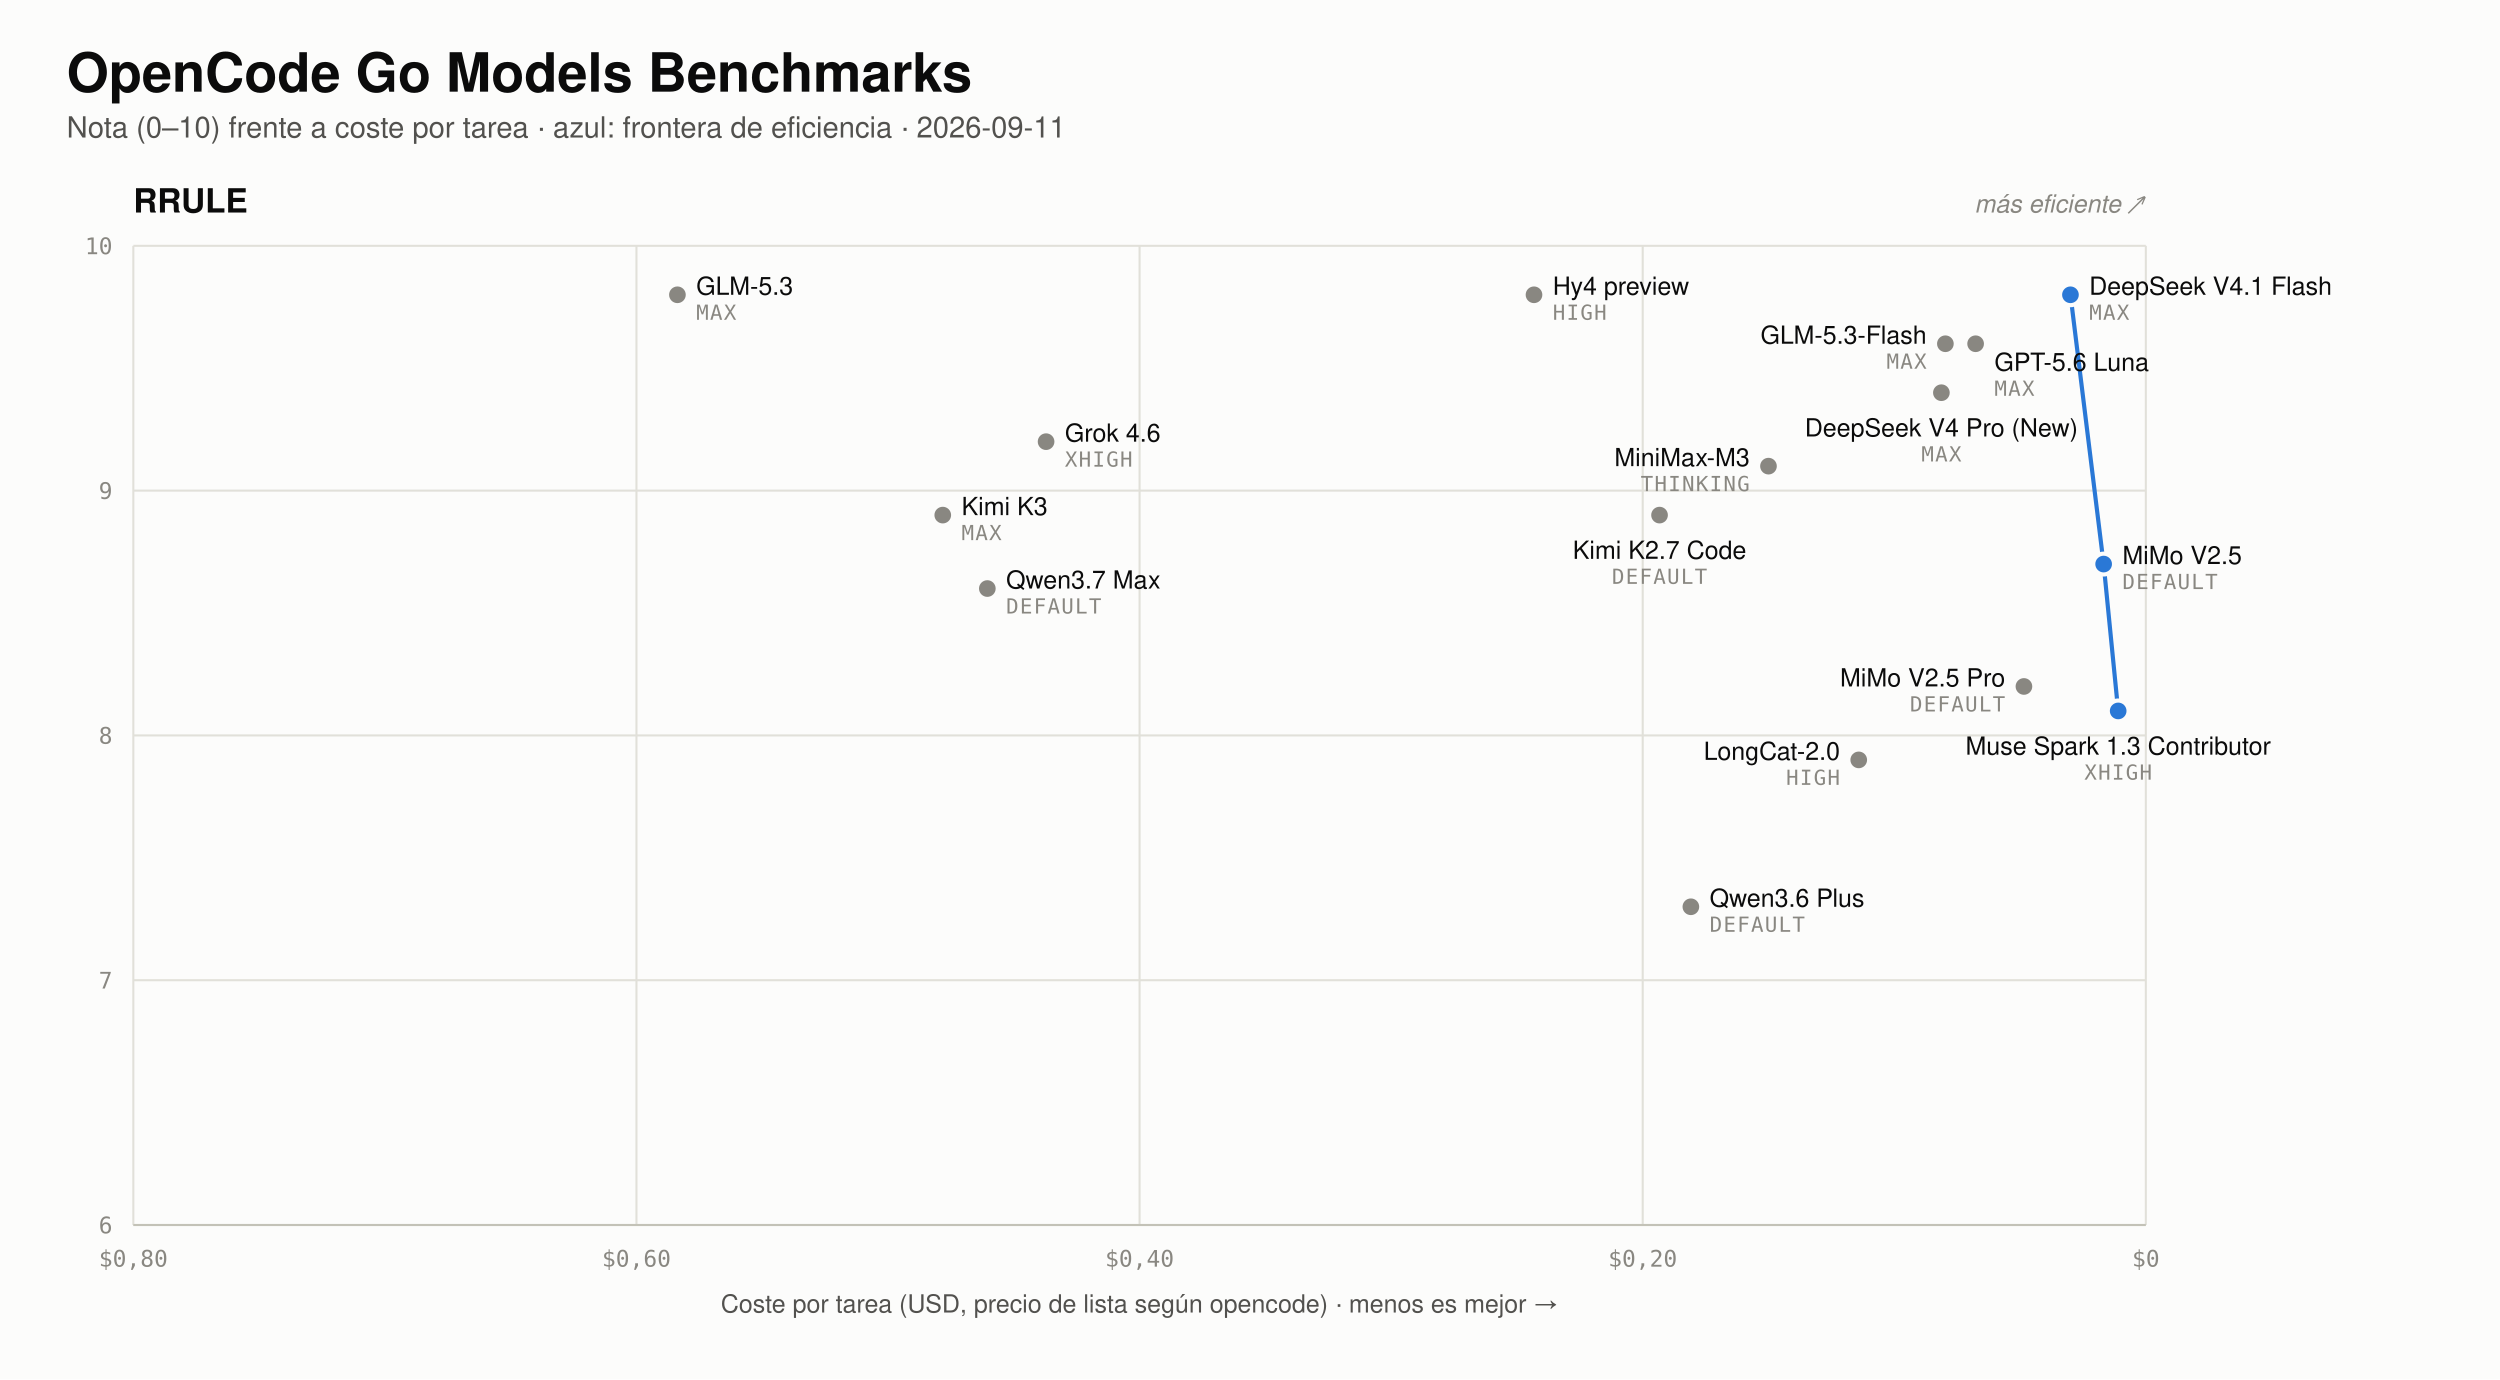
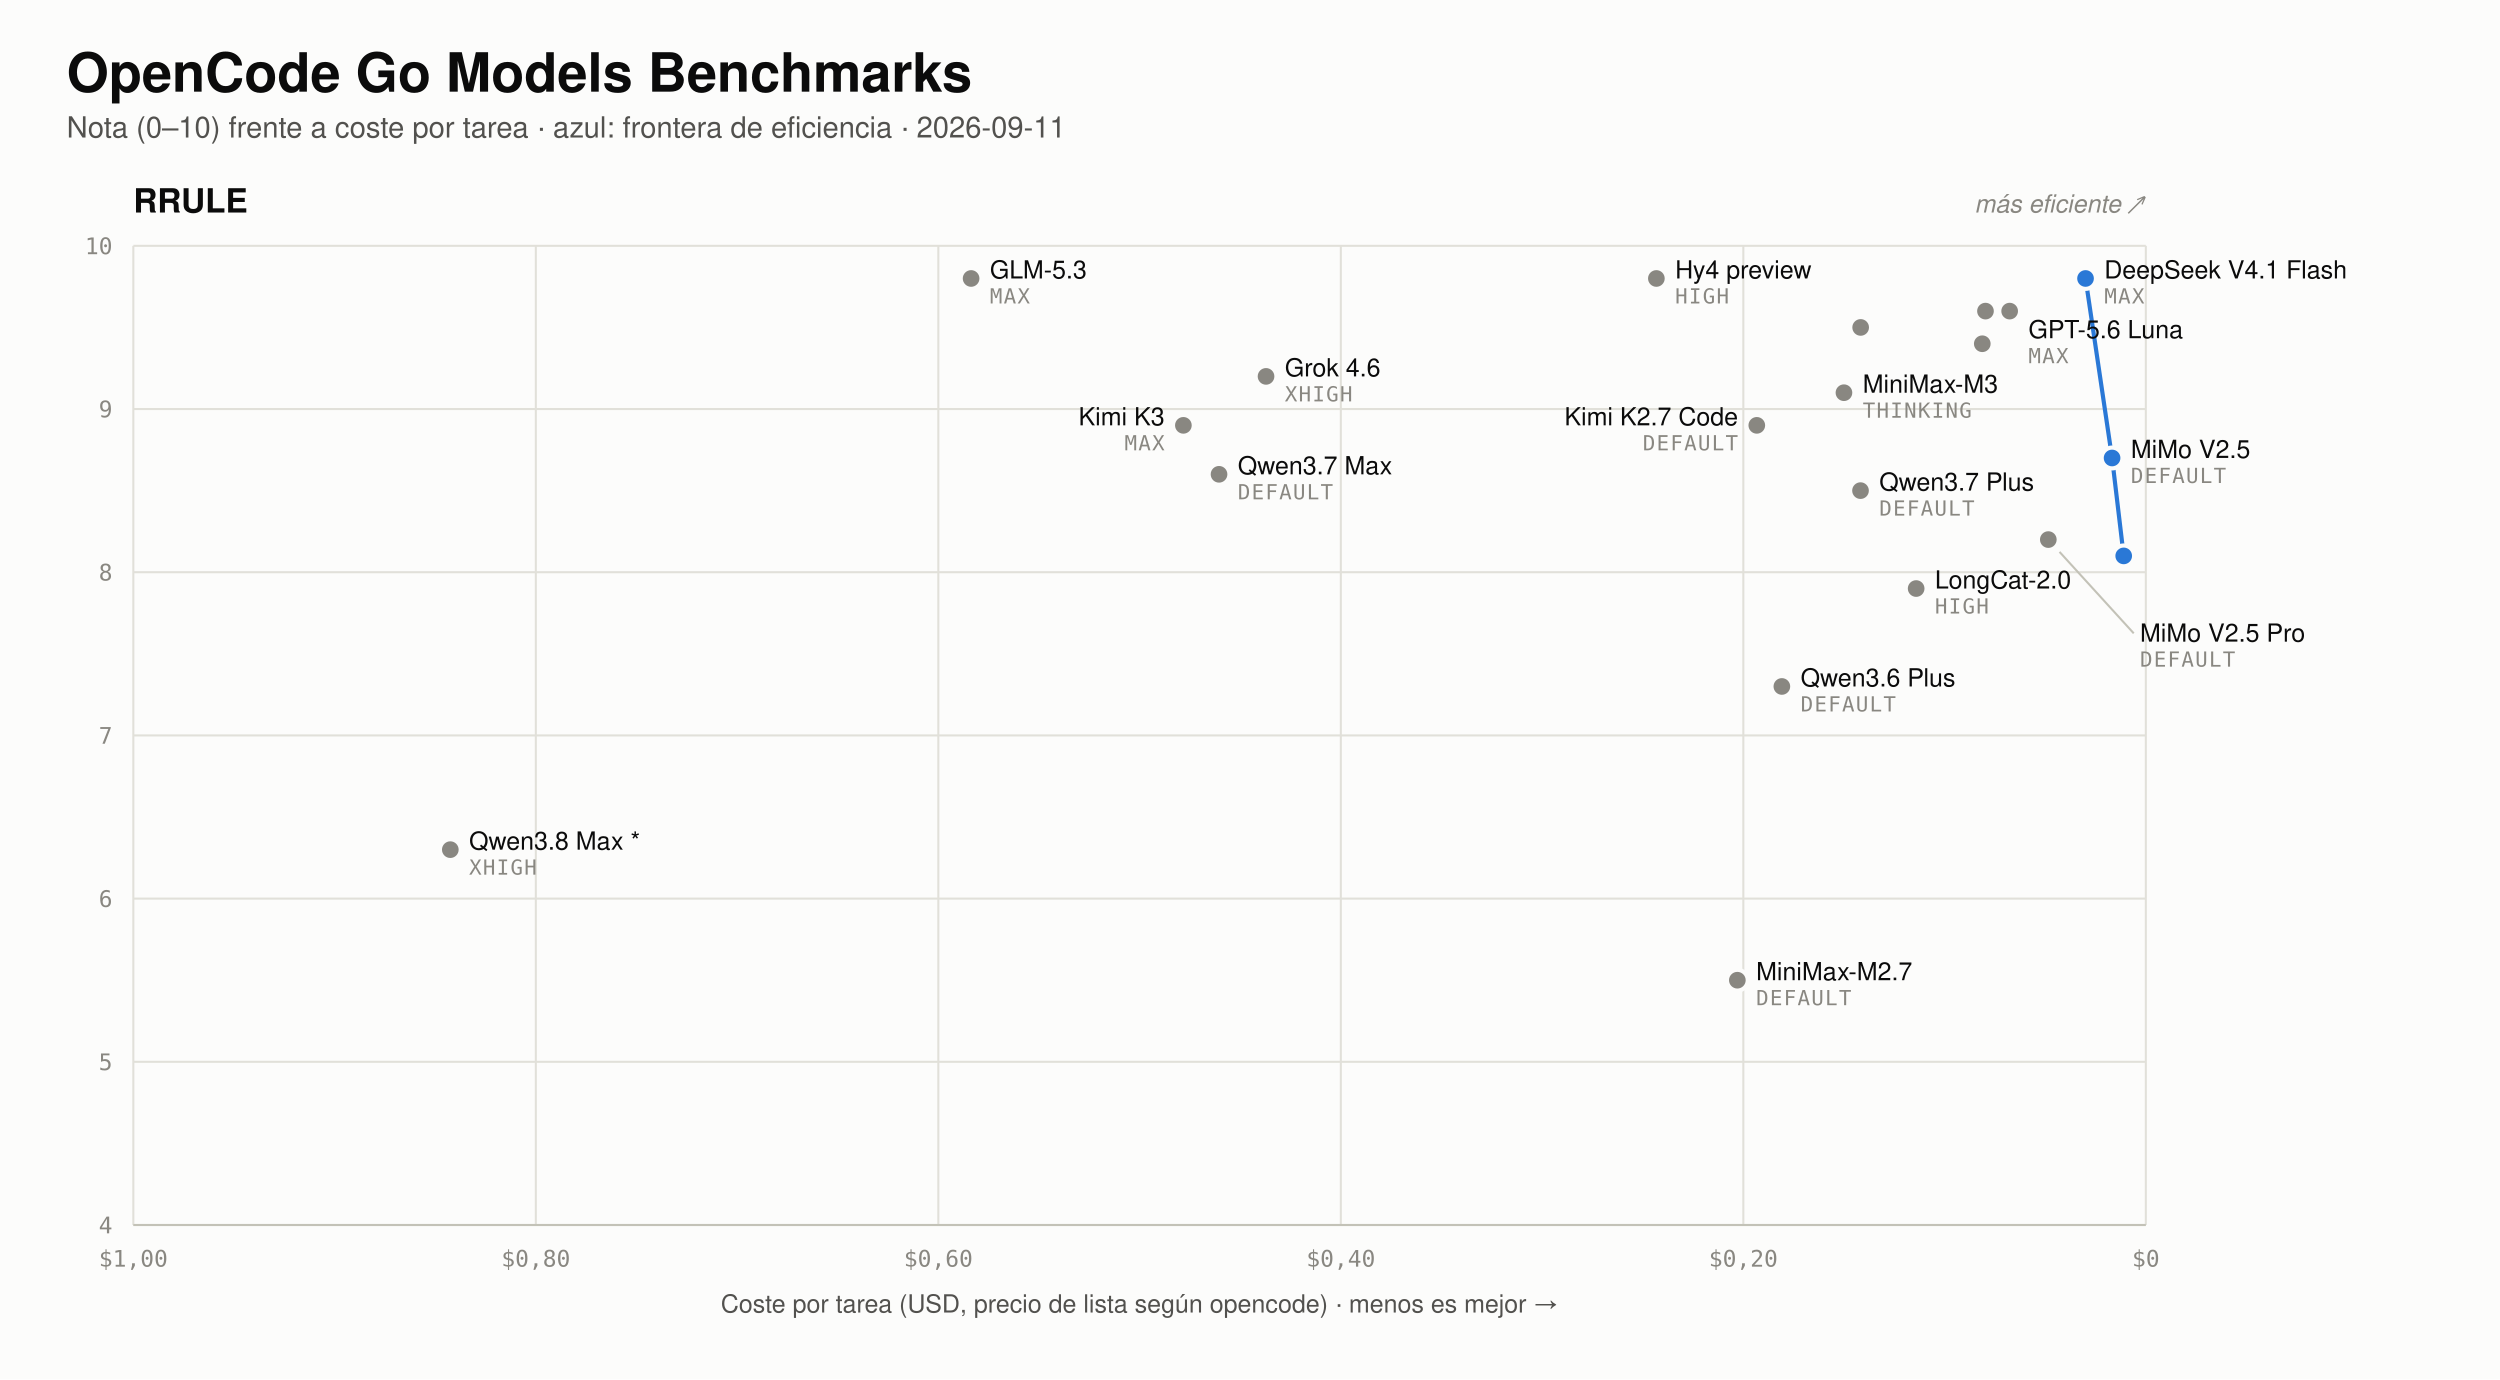
<svg xmlns="http://www.w3.org/2000/svg" viewBox="0 0 1200 662" width="1200" height="662" font-family="-apple-system, BlinkMacSystemFont, 'Segoe UI', Helvetica, Arial, sans-serif">
  <rect width="1200" height="662" fill="#fcfcfb" />
  <text x="32" y="44" fill="#0b0b0b" font-size="26" font-weight="600">OpenCode Go Models Benchmarks</text>
  <text x="32" y="66" fill="#52514e" font-size="14">Nota (0–10) frente a coste por tarea · azul: frontera de eficiencia · 2026-09-11</text>
  <text x="64" y="102" fill="#0b0b0b" font-size="16" font-weight="600">RRULE</text>
  <text x="1030" y="102" fill="#898781" font-size="12" font-style="italic" text-anchor="end">más eficiente ↗</text>
  <line x1="64" x2="1030" y1="588" y2="588" stroke="#e1e0d9" />
-   <text x="54" y="592" fill="#898781" font-size="11" font-family="ui-monospace, SFMono-Regular, Menlo, Consolas, monospace" text-anchor="end">6</text>
-   <line x1="64" x2="1030" y1="470.5" y2="470.5" stroke="#e1e0d9" />
-   <text x="54" y="474.5" fill="#898781" font-size="11" font-family="ui-monospace, SFMono-Regular, Menlo, Consolas, monospace" text-anchor="end">7</text>
+   <text x="54" y="592" fill="#898781" font-size="11" font-family="ui-monospace, SFMono-Regular, Menlo, Consolas, monospace" text-anchor="end">4</text>
+   <line x1="64" x2="1030" y1="509.667" y2="509.667" stroke="#e1e0d9" />
+   <text x="54" y="513.667" fill="#898781" font-size="11" font-family="ui-monospace, SFMono-Regular, Menlo, Consolas, monospace" text-anchor="end">5</text>
+   <line x1="64" x2="1030" y1="431.333" y2="431.333" stroke="#e1e0d9" />
+   <text x="54" y="435.333" fill="#898781" font-size="11" font-family="ui-monospace, SFMono-Regular, Menlo, Consolas, monospace" text-anchor="end">6</text>
  <line x1="64" x2="1030" y1="353" y2="353" stroke="#e1e0d9" />
-   <text x="54" y="357" fill="#898781" font-size="11" font-family="ui-monospace, SFMono-Regular, Menlo, Consolas, monospace" text-anchor="end">8</text>
-   <line x1="64" x2="1030" y1="235.5" y2="235.5" stroke="#e1e0d9" />
-   <text x="54" y="239.5" fill="#898781" font-size="11" font-family="ui-monospace, SFMono-Regular, Menlo, Consolas, monospace" text-anchor="end">9</text>
+   <text x="54" y="357" fill="#898781" font-size="11" font-family="ui-monospace, SFMono-Regular, Menlo, Consolas, monospace" text-anchor="end">7</text>
+   <line x1="64" x2="1030" y1="274.667" y2="274.667" stroke="#e1e0d9" />
+   <text x="54" y="278.667" fill="#898781" font-size="11" font-family="ui-monospace, SFMono-Regular, Menlo, Consolas, monospace" text-anchor="end">8</text>
+   <line x1="64" x2="1030" y1="196.333" y2="196.333" stroke="#e1e0d9" />
+   <text x="54" y="200.333" fill="#898781" font-size="11" font-family="ui-monospace, SFMono-Regular, Menlo, Consolas, monospace" text-anchor="end">9</text>
  <line x1="64" x2="1030" y1="118" y2="118" stroke="#e1e0d9" />
  <text x="54" y="122" fill="#898781" font-size="11" font-family="ui-monospace, SFMono-Regular, Menlo, Consolas, monospace" text-anchor="end">10</text>
  <line x1="1030" x2="1030" y1="118" y2="588" stroke="#e1e0d9" />
  <text x="1030" y="608" fill="#898781" font-size="11" font-family="ui-monospace, SFMono-Regular, Menlo, Consolas, monospace" text-anchor="middle">$0</text>
-   <line x1="788.5" x2="788.5" y1="118" y2="588" stroke="#e1e0d9" />
-   <text x="788.5" y="608" fill="#898781" font-size="11" font-family="ui-monospace, SFMono-Regular, Menlo, Consolas, monospace" text-anchor="middle">$0,20</text>
-   <line x1="547" x2="547" y1="118" y2="588" stroke="#e1e0d9" />
-   <text x="547" y="608" fill="#898781" font-size="11" font-family="ui-monospace, SFMono-Regular, Menlo, Consolas, monospace" text-anchor="middle">$0,40</text>
-   <line x1="305.5" x2="305.5" y1="118" y2="588" stroke="#e1e0d9" />
-   <text x="305.5" y="608" fill="#898781" font-size="11" font-family="ui-monospace, SFMono-Regular, Menlo, Consolas, monospace" text-anchor="middle">$0,60</text>
+   <line x1="836.8" x2="836.8" y1="118" y2="588" stroke="#e1e0d9" />
+   <text x="836.8" y="608" fill="#898781" font-size="11" font-family="ui-monospace, SFMono-Regular, Menlo, Consolas, monospace" text-anchor="middle">$0,20</text>
+   <line x1="643.6" x2="643.6" y1="118" y2="588" stroke="#e1e0d9" />
+   <text x="643.6" y="608" fill="#898781" font-size="11" font-family="ui-monospace, SFMono-Regular, Menlo, Consolas, monospace" text-anchor="middle">$0,40</text>
+   <line x1="450.4" x2="450.4" y1="118" y2="588" stroke="#e1e0d9" />
+   <text x="450.4" y="608" fill="#898781" font-size="11" font-family="ui-monospace, SFMono-Regular, Menlo, Consolas, monospace" text-anchor="middle">$0,60</text>
+   <line x1="257.2" x2="257.2" y1="118" y2="588" stroke="#e1e0d9" />
+   <text x="257.2" y="608" fill="#898781" font-size="11" font-family="ui-monospace, SFMono-Regular, Menlo, Consolas, monospace" text-anchor="middle">$0,80</text>
  <line x1="64" x2="64" y1="118" y2="588" stroke="#e1e0d9" />
-   <text x="64" y="608" fill="#898781" font-size="11" font-family="ui-monospace, SFMono-Regular, Menlo, Consolas, monospace" text-anchor="middle">$0,80</text>
+   <text x="64" y="608" fill="#898781" font-size="11" font-family="ui-monospace, SFMono-Regular, Menlo, Consolas, monospace" text-anchor="middle">$1,00</text>
  <line x1="64" x2="1030" y1="588" y2="588" stroke="#c3c2b7" />
  <text x="547" y="630" fill="#52514e" font-size="12" text-anchor="middle">Coste por tarea (USD, precio de lista según opencode) · menos es mejor →</text>
-   <polyline points="1016.725,341.25 1009.749,270.75 993.817,141.5" fill="none" stroke="#2a78d6" stroke-width="2" stroke-linejoin="round" />
-   <circle cx="736.321" cy="141.5" r="5" fill="#898781" stroke="#fcfcfb" stroke-width="2" />
-   <circle cx="325.163" cy="141.5" r="5" fill="#898781" stroke="#fcfcfb" stroke-width="2" />
-   <circle cx="948.296" cy="165" r="5" fill="#898781" stroke="#fcfcfb" stroke-width="2" />
-   <circle cx="933.784" cy="165" r="5" fill="#898781" stroke="#fcfcfb" stroke-width="2" />
-   <circle cx="931.867" cy="188.5" r="5" fill="#898781" stroke="#fcfcfb" stroke-width="2" />
-   <circle cx="502.12" cy="212" r="5" fill="#898781" stroke="#fcfcfb" stroke-width="2" />
-   <circle cx="848.87" cy="223.75" r="5" fill="#898781" stroke="#fcfcfb" stroke-width="2" />
-   <circle cx="796.578" cy="247.25" r="5" fill="#898781" stroke="#fcfcfb" stroke-width="2" />
-   <circle cx="452.527" cy="247.25" r="5" fill="#898781" stroke="#fcfcfb" stroke-width="2" />
-   <circle cx="473.92" cy="282.5" r="5" fill="#898781" stroke="#fcfcfb" stroke-width="2" />
-   <circle cx="971.487" cy="329.5" r="5" fill="#898781" stroke="#fcfcfb" stroke-width="2" />
-   <circle cx="892.193" cy="364.75" r="5" fill="#898781" stroke="#fcfcfb" stroke-width="2" />
-   <circle cx="811.619" cy="435.25" r="5" fill="#898781" stroke="#fcfcfb" stroke-width="2" />
-   <circle cx="993.817" cy="141.5" r="5" fill="#2a78d6" stroke="#fcfcfb" stroke-width="2" />
-   <circle cx="1009.749" cy="270.75" r="5" fill="#2a78d6" stroke="#fcfcfb" stroke-width="2" />
-   <circle cx="1016.725" cy="341.25" r="5" fill="#2a78d6" stroke="#fcfcfb" stroke-width="2" />
-   <text x="1002.817" y="141.5" fill="#0b0b0b" font-size="12" font-weight="500" text-anchor="start">DeepSeek V4.1 Flash</text>
-   <text x="1002.817" y="153.5" fill="#898781" font-size="10" font-family="ui-monospace, SFMono-Regular, Menlo, Consolas, monospace" letter-spacing="0.6" text-anchor="start">MAX</text>
-   <text x="1018.749" y="270.75" fill="#0b0b0b" font-size="12" font-weight="500" text-anchor="start">MiMo V2.5</text>
-   <text x="1018.749" y="282.75" fill="#898781" font-size="10" font-family="ui-monospace, SFMono-Regular, Menlo, Consolas, monospace" letter-spacing="0.6" text-anchor="start">DEFAULT</text>
-   <text x="1016.725" y="362.25" fill="#0b0b0b" font-size="12" font-weight="500" text-anchor="middle">Muse Spark 1.3 Contributor</text>
-   <text x="1016.725" y="374.25" fill="#898781" font-size="10" font-family="ui-monospace, SFMono-Regular, Menlo, Consolas, monospace" letter-spacing="0.6" text-anchor="middle">XHIGH</text>
-   <text x="745.321" y="141.5" fill="#0b0b0b" font-size="12" font-weight="500" text-anchor="start">Hy4 preview</text>
-   <text x="745.321" y="153.5" fill="#898781" font-size="10" font-family="ui-monospace, SFMono-Regular, Menlo, Consolas, monospace" letter-spacing="0.6" text-anchor="start">HIGH</text>
-   <text x="334.163" y="141.5" fill="#0b0b0b" font-size="12" font-weight="500" text-anchor="start">GLM-5.3</text>
-   <text x="334.163" y="153.5" fill="#898781" font-size="10" font-family="ui-monospace, SFMono-Regular, Menlo, Consolas, monospace" letter-spacing="0.6" text-anchor="start">MAX</text>
-   <text x="957.296" y="178" fill="#0b0b0b" font-size="12" font-weight="500" text-anchor="start">GPT-5.6 Luna</text>
-   <text x="957.296" y="190" fill="#898781" font-size="10" font-family="ui-monospace, SFMono-Regular, Menlo, Consolas, monospace" letter-spacing="0.6" text-anchor="start">MAX</text>
-   <text x="924.784" y="165" fill="#0b0b0b" font-size="12" font-weight="500" text-anchor="end">GLM-5.3-Flash</text>
-   <text x="924.784" y="177" fill="#898781" font-size="10" font-family="ui-monospace, SFMono-Regular, Menlo, Consolas, monospace" letter-spacing="0.6" text-anchor="end">MAX</text>
-   <text x="931.867" y="209.5" fill="#0b0b0b" font-size="12" font-weight="500" text-anchor="middle">DeepSeek V4 Pro (New)</text>
-   <text x="931.867" y="221.5" fill="#898781" font-size="10" font-family="ui-monospace, SFMono-Regular, Menlo, Consolas, monospace" letter-spacing="0.6" text-anchor="middle">MAX</text>
-   <text x="511.12" y="212" fill="#0b0b0b" font-size="12" font-weight="500" text-anchor="start">Grok 4.6</text>
-   <text x="511.12" y="224" fill="#898781" font-size="10" font-family="ui-monospace, SFMono-Regular, Menlo, Consolas, monospace" letter-spacing="0.6" text-anchor="start">XHIGH</text>
-   <text x="839.87" y="223.75" fill="#0b0b0b" font-size="12" font-weight="500" text-anchor="end">MiniMax-M3</text>
-   <text x="839.87" y="235.75" fill="#898781" font-size="10" font-family="ui-monospace, SFMono-Regular, Menlo, Consolas, monospace" letter-spacing="0.6" text-anchor="end">THINKING</text>
-   <text x="796.578" y="268.25" fill="#0b0b0b" font-size="12" font-weight="500" text-anchor="middle">Kimi K2.7 Code</text>
-   <text x="796.578" y="280.25" fill="#898781" font-size="10" font-family="ui-monospace, SFMono-Regular, Menlo, Consolas, monospace" letter-spacing="0.6" text-anchor="middle">DEFAULT</text>
-   <text x="461.527" y="247.25" fill="#0b0b0b" font-size="12" font-weight="500" text-anchor="start">Kimi K3</text>
-   <text x="461.527" y="259.25" fill="#898781" font-size="10" font-family="ui-monospace, SFMono-Regular, Menlo, Consolas, monospace" letter-spacing="0.6" text-anchor="start">MAX</text>
-   <text x="482.92" y="282.5" fill="#0b0b0b" font-size="12" font-weight="500" text-anchor="start">Qwen3.7 Max</text>
-   <text x="482.92" y="294.5" fill="#898781" font-size="10" font-family="ui-monospace, SFMono-Regular, Menlo, Consolas, monospace" letter-spacing="0.6" text-anchor="start">DEFAULT</text>
-   <text x="962.487" y="329.5" fill="#0b0b0b" font-size="12" font-weight="500" text-anchor="end">MiMo V2.5 Pro</text>
-   <text x="962.487" y="341.5" fill="#898781" font-size="10" font-family="ui-monospace, SFMono-Regular, Menlo, Consolas, monospace" letter-spacing="0.6" text-anchor="end">DEFAULT</text>
-   <text x="883.193" y="364.75" fill="#0b0b0b" font-size="12" font-weight="500" text-anchor="end">LongCat-2.0</text>
-   <text x="883.193" y="376.75" fill="#898781" font-size="10" font-family="ui-monospace, SFMono-Regular, Menlo, Consolas, monospace" letter-spacing="0.6" text-anchor="end">HIGH</text>
-   <text x="820.619" y="435.25" fill="#0b0b0b" font-size="12" font-weight="500" text-anchor="start">Qwen3.6 Plus</text>
-   <text x="820.619" y="447.25" fill="#898781" font-size="10" font-family="ui-monospace, SFMono-Regular, Menlo, Consolas, monospace" letter-spacing="0.6" text-anchor="start">DEFAULT</text>
+   <polyline points="1019.38,266.833 1013.799,219.833 1001.054,133.667" fill="none" stroke="#2a78d6" stroke-width="2" stroke-linejoin="round" />
+   <circle cx="795.057" cy="133.667" r="5" fill="#898781" stroke="#fcfcfb" stroke-width="2" />
+   <circle cx="466.13" cy="133.667" r="5" fill="#898781" stroke="#fcfcfb" stroke-width="2" />
+   <circle cx="964.637" cy="149.333" r="5" fill="#898781" stroke="#fcfcfb" stroke-width="2" />
+   <circle cx="953.027" cy="149.333" r="5" fill="#898781" stroke="#fcfcfb" stroke-width="2" />
+   <circle cx="893.118" cy="157.167" r="5" fill="#898781" stroke="#fcfcfb" stroke-width="2" />
+   <circle cx="951.494" cy="165" r="5" fill="#898781" stroke="#fcfcfb" stroke-width="2" />
+   <circle cx="607.696" cy="180.667" r="5" fill="#898781" stroke="#fcfcfb" stroke-width="2" />
+   <circle cx="885.096" cy="188.5" r="5" fill="#898781" stroke="#fcfcfb" stroke-width="2" />
+   <circle cx="843.263" cy="204.167" r="5" fill="#898781" stroke="#fcfcfb" stroke-width="2" />
+   <circle cx="568.022" cy="204.167" r="5" fill="#898781" stroke="#fcfcfb" stroke-width="2" />
+   <circle cx="585.136" cy="227.667" r="5" fill="#898781" stroke="#fcfcfb" stroke-width="2" />
+   <circle cx="893.047" cy="235.5" r="5" fill="#898781" stroke="#fcfcfb" stroke-width="2" />
+   <circle cx="983.19" cy="259" r="5" fill="#898781" stroke="#fcfcfb" stroke-width="2" />
+   <circle cx="919.754" cy="282.5" r="5" fill="#898781" stroke="#fcfcfb" stroke-width="2" />
+   <circle cx="855.295" cy="329.5" r="5" fill="#898781" stroke="#fcfcfb" stroke-width="2" />
+   <circle cx="216.151" cy="407.833" r="5" fill="#898781" stroke="#fcfcfb" stroke-width="2" />
+   <circle cx="833.925" cy="470.5" r="5" fill="#898781" stroke="#fcfcfb" stroke-width="2" />
+   <circle cx="1001.054" cy="133.667" r="5" fill="#2a78d6" stroke="#fcfcfb" stroke-width="2" />
+   <circle cx="1013.799" cy="219.833" r="5" fill="#2a78d6" stroke="#fcfcfb" stroke-width="2" />
+   <circle cx="1019.38" cy="266.833" r="5" fill="#2a78d6" stroke="#fcfcfb" stroke-width="2" />
+   <text x="1010.054" y="133.667" fill="#0b0b0b" font-size="12" font-weight="500" text-anchor="start">DeepSeek V4.1 Flash</text>
+   <text x="1010.054" y="145.667" fill="#898781" font-size="10" font-family="ui-monospace, SFMono-Regular, Menlo, Consolas, monospace" letter-spacing="0.6" text-anchor="start">MAX</text>
+   <text x="1022.799" y="219.833" fill="#0b0b0b" font-size="12" font-weight="500" text-anchor="start">MiMo V2.5</text>
+   <text x="1022.799" y="231.833" fill="#898781" font-size="10" font-family="ui-monospace, SFMono-Regular, Menlo, Consolas, monospace" letter-spacing="0.6" text-anchor="start">DEFAULT</text>
+   <text x="804.057" y="133.667" fill="#0b0b0b" font-size="12" font-weight="500" text-anchor="start">Hy4 preview</text>
+   <text x="804.057" y="145.667" fill="#898781" font-size="10" font-family="ui-monospace, SFMono-Regular, Menlo, Consolas, monospace" letter-spacing="0.6" text-anchor="start">HIGH</text>
+   <text x="475.13" y="133.667" fill="#0b0b0b" font-size="12" font-weight="500" text-anchor="start">GLM-5.3</text>
+   <text x="475.13" y="145.667" fill="#898781" font-size="10" font-family="ui-monospace, SFMono-Regular, Menlo, Consolas, monospace" letter-spacing="0.6" text-anchor="start">MAX</text>
+   <text x="973.637" y="162.333" fill="#0b0b0b" font-size="12" font-weight="500" text-anchor="start">GPT-5.6 Luna</text>
+   <text x="973.637" y="174.333" fill="#898781" font-size="10" font-family="ui-monospace, SFMono-Regular, Menlo, Consolas, monospace" letter-spacing="0.6" text-anchor="start">MAX</text>
+   <text x="616.696" y="180.667" fill="#0b0b0b" font-size="12" font-weight="500" text-anchor="start">Grok 4.6</text>
+   <text x="616.696" y="192.667" fill="#898781" font-size="10" font-family="ui-monospace, SFMono-Regular, Menlo, Consolas, monospace" letter-spacing="0.6" text-anchor="start">XHIGH</text>
+   <text x="894.096" y="188.5" fill="#0b0b0b" font-size="12" font-weight="500" text-anchor="start">MiniMax-M3</text>
+   <text x="894.096" y="200.5" fill="#898781" font-size="10" font-family="ui-monospace, SFMono-Regular, Menlo, Consolas, monospace" letter-spacing="0.6" text-anchor="start">THINKING</text>
+   <text x="834.263" y="204.167" fill="#0b0b0b" font-size="12" font-weight="500" text-anchor="end">Kimi K2.7 Code</text>
+   <text x="834.263" y="216.167" fill="#898781" font-size="10" font-family="ui-monospace, SFMono-Regular, Menlo, Consolas, monospace" letter-spacing="0.6" text-anchor="end">DEFAULT</text>
+   <text x="559.022" y="204.167" fill="#0b0b0b" font-size="12" font-weight="500" text-anchor="end">Kimi K3</text>
+   <text x="559.022" y="216.167" fill="#898781" font-size="10" font-family="ui-monospace, SFMono-Regular, Menlo, Consolas, monospace" letter-spacing="0.6" text-anchor="end">MAX</text>
+   <text x="594.136" y="227.667" fill="#0b0b0b" font-size="12" font-weight="500" text-anchor="start">Qwen3.7 Max</text>
+   <text x="594.136" y="239.667" fill="#898781" font-size="10" font-family="ui-monospace, SFMono-Regular, Menlo, Consolas, monospace" letter-spacing="0.6" text-anchor="start">DEFAULT</text>
+   <text x="902.047" y="235.5" fill="#0b0b0b" font-size="12" font-weight="500" text-anchor="start">Qwen3.7 Plus</text>
+   <text x="902.047" y="247.5" fill="#898781" font-size="10" font-family="ui-monospace, SFMono-Regular, Menlo, Consolas, monospace" letter-spacing="0.6" text-anchor="start">DEFAULT</text>
+   <line x1="988.577" y1="264.914" x2="1024.19" y2="304" stroke="#c3c2b7" />
+   <text x="1027.19" y="308" fill="#0b0b0b" font-size="12" font-weight="500" text-anchor="start">MiMo V2.5 Pro</text>
+   <text x="1027.19" y="320" fill="#898781" font-size="10" font-family="ui-monospace, SFMono-Regular, Menlo, Consolas, monospace" letter-spacing="0.6" text-anchor="start">DEFAULT</text>
+   <text x="928.754" y="282.5" fill="#0b0b0b" font-size="12" font-weight="500" text-anchor="start">LongCat-2.0</text>
+   <text x="928.754" y="294.5" fill="#898781" font-size="10" font-family="ui-monospace, SFMono-Regular, Menlo, Consolas, monospace" letter-spacing="0.6" text-anchor="start">HIGH</text>
+   <text x="864.295" y="329.5" fill="#0b0b0b" font-size="12" font-weight="500" text-anchor="start">Qwen3.6 Plus</text>
+   <text x="864.295" y="341.5" fill="#898781" font-size="10" font-family="ui-monospace, SFMono-Regular, Menlo, Consolas, monospace" letter-spacing="0.6" text-anchor="start">DEFAULT</text>
+   <text x="225.151" y="407.833" fill="#0b0b0b" font-size="12" font-weight="500" text-anchor="start">Qwen3.8 Max *</text>
+   <text x="225.151" y="419.833" fill="#898781" font-size="10" font-family="ui-monospace, SFMono-Regular, Menlo, Consolas, monospace" letter-spacing="0.6" text-anchor="start">XHIGH</text>
+   <text x="842.925" y="470.5" fill="#0b0b0b" font-size="12" font-weight="500" text-anchor="start">MiniMax-M2.7</text>
+   <text x="842.925" y="482.5" fill="#898781" font-size="10" font-family="ui-monospace, SFMono-Regular, Menlo, Consolas, monospace" letter-spacing="0.6" text-anchor="start">DEFAULT</text>
</svg>
